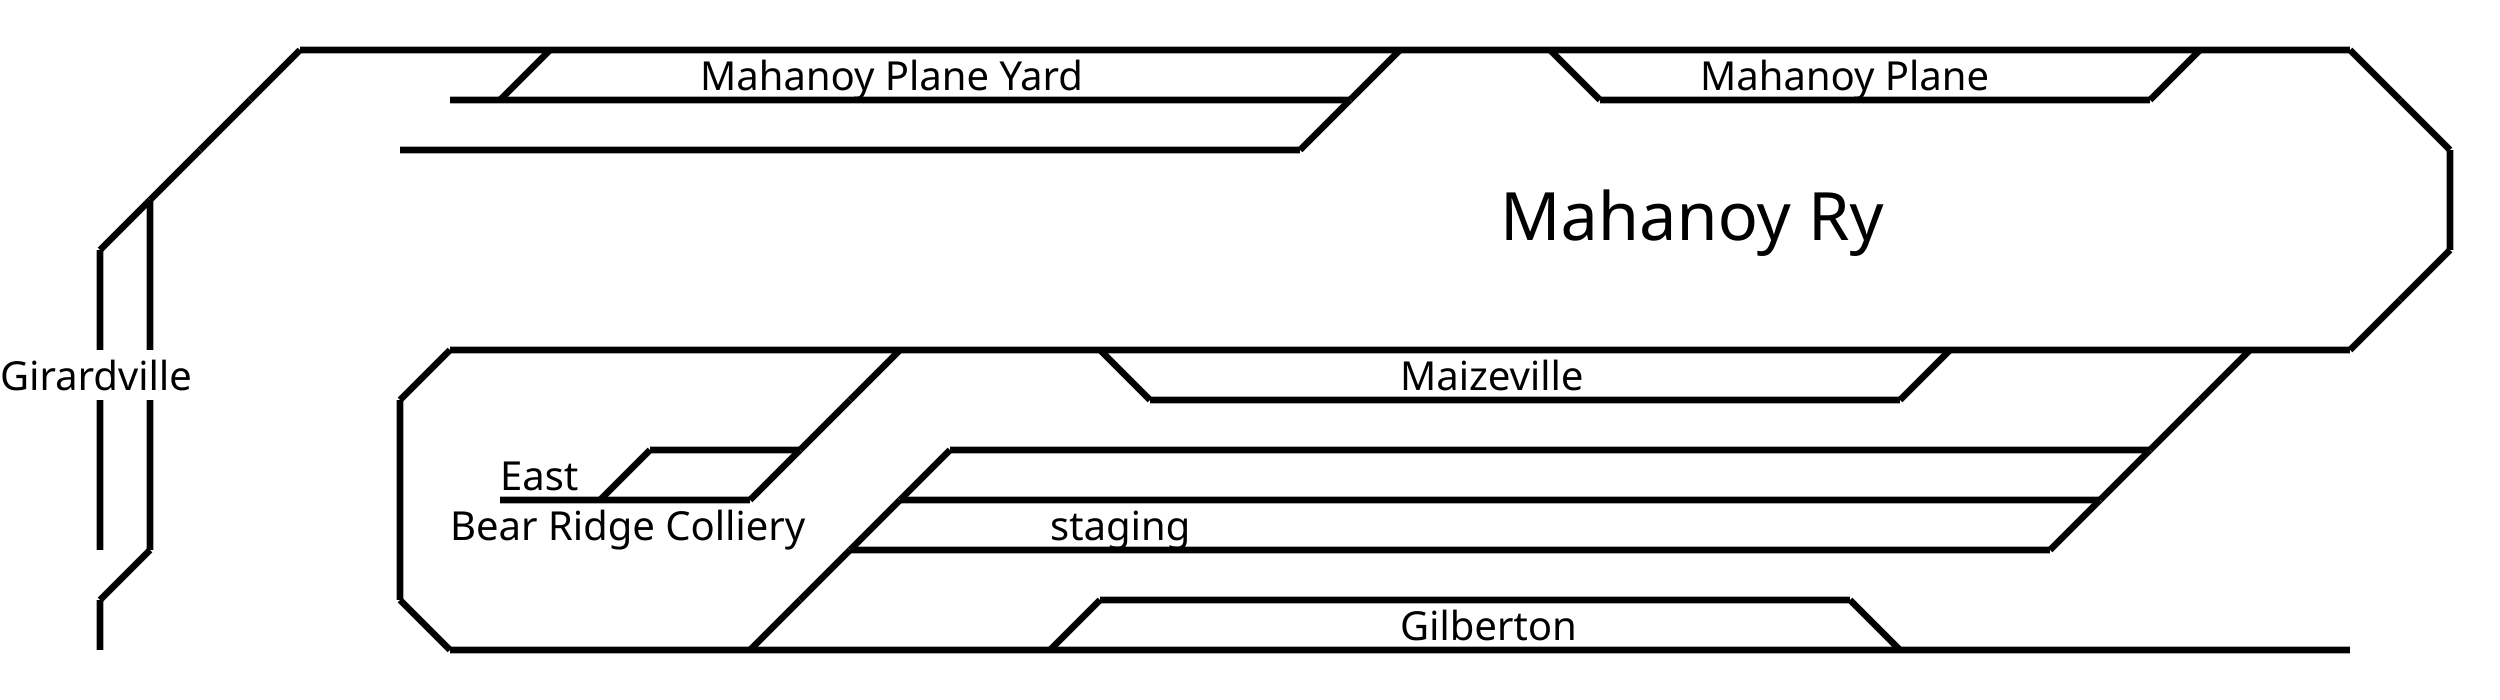
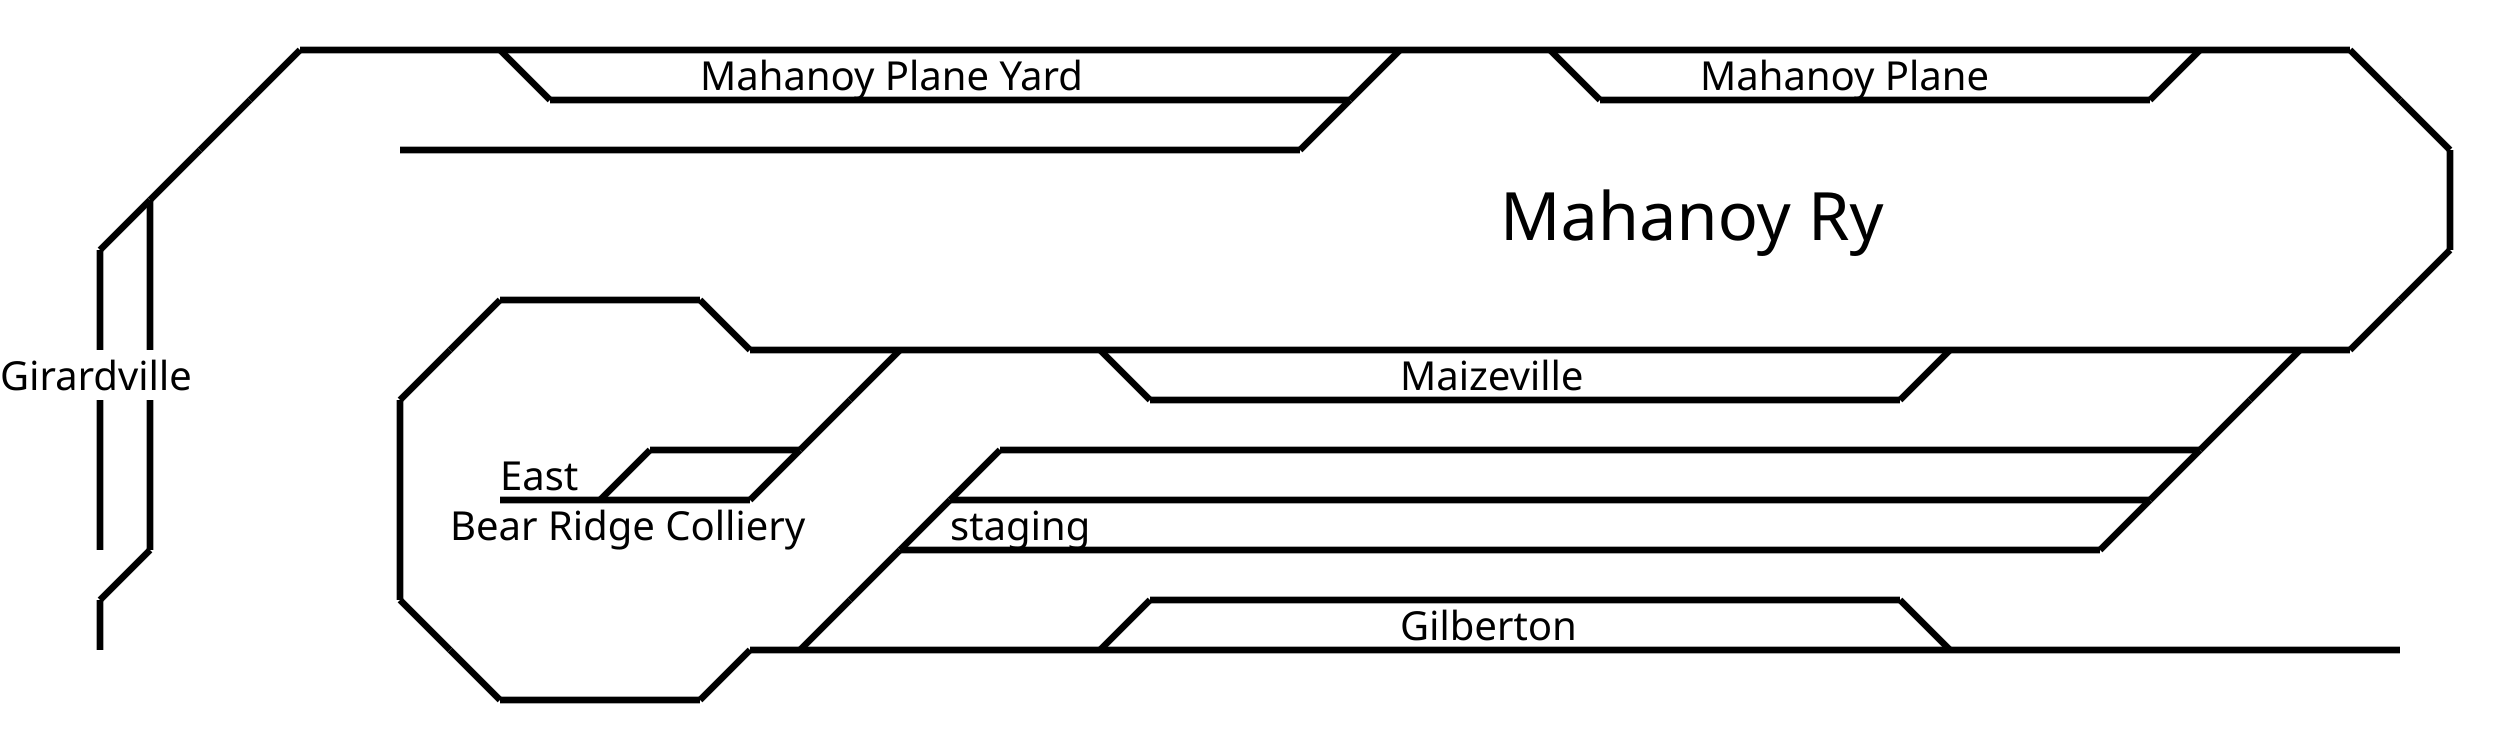
- <svg xmlns="http://www.w3.org/2000/svg" version="1.1" baseProfile="full" width="750" height="210">
+ <svg xmlns="http://www.w3.org/2000/svg" version="1.1" baseProfile="full" width="750" height="225">
  <text x="0" y="117" font-family="Verdana" font-size="12">Girardville</text>
  <text x="510" y="27" font-family="Verdana" font-size="12">Mahanoy Plane</text>
  <text x="210" y="27" font-family="Verdana" font-size="12">Mahanoy Plane Yard</text>
  <text x="450" y="72" font-family="Verdana" font-size="20">Mahanoy Ry</text>
  <text x="420" y="117" font-family="Verdana" font-size="12">Maizeville</text>
  <text x="150" y="147" font-family="Verdana" font-size="12">East</text>
  <text x="135" y="162" font-family="Verdana" font-size="12">Bear Ridge Colliery</text>
-   <text x="315" y="162" font-family="Verdana" font-size="12">staging</text>
+   <text x="285" y="162" font-family="Verdana" font-size="12">staging</text>
  <text x="420" y="192" font-family="Verdana" font-size="12">Gilberton</text>
  <line x1="90" y1="15" x2="105" y2="15" style="stroke:black;stroke-width:2" />
  <line x1="105" y1="15" x2="120" y2="15" style="stroke:black;stroke-width:2" />
  <line x1="120" y1="15" x2="135" y2="15" style="stroke:black;stroke-width:2" />
  <line x1="135" y1="15" x2="150" y2="15" style="stroke:black;stroke-width:2" />
  <line x1="150" y1="15" x2="165" y2="15" style="stroke:black;stroke-width:2" />
  <line x1="165" y1="15" x2="180" y2="15" style="stroke:black;stroke-width:2" />
  <line x1="180" y1="15" x2="195" y2="15" style="stroke:black;stroke-width:2" />
  <line x1="195" y1="15" x2="210" y2="15" style="stroke:black;stroke-width:2" />
  <line x1="210" y1="15" x2="225" y2="15" style="stroke:black;stroke-width:2" />
  <line x1="225" y1="15" x2="240" y2="15" style="stroke:black;stroke-width:2" />
  <line x1="240" y1="15" x2="255" y2="15" style="stroke:black;stroke-width:2" />
  <line x1="255" y1="15" x2="270" y2="15" style="stroke:black;stroke-width:2" />
  <line x1="270" y1="15" x2="285" y2="15" style="stroke:black;stroke-width:2" />
  <line x1="285" y1="15" x2="300" y2="15" style="stroke:black;stroke-width:2" />
  <line x1="300" y1="15" x2="315" y2="15" style="stroke:black;stroke-width:2" />
  <line x1="315" y1="15" x2="330" y2="15" style="stroke:black;stroke-width:2" />
  <line x1="330" y1="15" x2="345" y2="15" style="stroke:black;stroke-width:2" />
  <line x1="345" y1="15" x2="360" y2="15" style="stroke:black;stroke-width:2" />
  <line x1="360" y1="15" x2="375" y2="15" style="stroke:black;stroke-width:2" />
  <line x1="375" y1="15" x2="390" y2="15" style="stroke:black;stroke-width:2" />
  <line x1="390" y1="15" x2="405" y2="15" style="stroke:black;stroke-width:2" />
  <line x1="405" y1="15" x2="420" y2="15" style="stroke:black;stroke-width:2" />
  <line x1="420" y1="15" x2="435" y2="15" style="stroke:black;stroke-width:2" />
  <line x1="435" y1="15" x2="450" y2="15" style="stroke:black;stroke-width:2" />
  <line x1="450" y1="15" x2="465" y2="15" style="stroke:black;stroke-width:2" />
  <line x1="465" y1="15" x2="480" y2="15" style="stroke:black;stroke-width:2" />
  <line x1="480" y1="15" x2="495" y2="15" style="stroke:black;stroke-width:2" />
  <line x1="495" y1="15" x2="510" y2="15" style="stroke:black;stroke-width:2" />
  <line x1="510" y1="15" x2="525" y2="15" style="stroke:black;stroke-width:2" />
  <line x1="525" y1="15" x2="540" y2="15" style="stroke:black;stroke-width:2" />
  <line x1="540" y1="15" x2="555" y2="15" style="stroke:black;stroke-width:2" />
  <line x1="555" y1="15" x2="570" y2="15" style="stroke:black;stroke-width:2" />
  <line x1="570" y1="15" x2="585" y2="15" style="stroke:black;stroke-width:2" />
  <line x1="585" y1="15" x2="600" y2="15" style="stroke:black;stroke-width:2" />
  <line x1="600" y1="15" x2="615" y2="15" style="stroke:black;stroke-width:2" />
  <line x1="615" y1="15" x2="630" y2="15" style="stroke:black;stroke-width:2" />
  <line x1="630" y1="15" x2="645" y2="15" style="stroke:black;stroke-width:2" />
  <line x1="645" y1="15" x2="660" y2="15" style="stroke:black;stroke-width:2" />
  <line x1="660" y1="15" x2="675" y2="15" style="stroke:black;stroke-width:2" />
  <line x1="675" y1="15" x2="690" y2="15" style="stroke:black;stroke-width:2" />
  <line x1="690" y1="15" x2="705" y2="15" style="stroke:black;stroke-width:2" />
  <line x1="75" y1="30" x2="90" y2="15" style="stroke:black;stroke-width:2" />
-   <line x1="135" y1="30" x2="150" y2="30" style="stroke:black;stroke-width:2" />
-   <line x1="150" y1="30" x2="165" y2="15" style="stroke:black;stroke-width:2" />
+   <line x1="150" y1="15" x2="165" y2="30" style="stroke:black;stroke-width:2" />
  <line x1="165" y1="30" x2="180" y2="30" style="stroke:black;stroke-width:2" />
-   <line x1="150" y1="30" x2="165" y2="30" style="stroke:black;stroke-width:2" />
  <line x1="180" y1="30" x2="195" y2="30" style="stroke:black;stroke-width:2" />
  <line x1="195" y1="30" x2="210" y2="30" style="stroke:black;stroke-width:2" />
  <line x1="210" y1="30" x2="225" y2="30" style="stroke:black;stroke-width:2" />
  <line x1="225" y1="30" x2="240" y2="30" style="stroke:black;stroke-width:2" />
  <line x1="240" y1="30" x2="255" y2="30" style="stroke:black;stroke-width:2" />
  <line x1="255" y1="30" x2="270" y2="30" style="stroke:black;stroke-width:2" />
  <line x1="270" y1="30" x2="285" y2="30" style="stroke:black;stroke-width:2" />
  <line x1="285" y1="30" x2="300" y2="30" style="stroke:black;stroke-width:2" />
  <line x1="300" y1="30" x2="315" y2="30" style="stroke:black;stroke-width:2" />
  <line x1="315" y1="30" x2="330" y2="30" style="stroke:black;stroke-width:2" />
  <line x1="330" y1="30" x2="345" y2="30" style="stroke:black;stroke-width:2" />
  <line x1="345" y1="30" x2="360" y2="30" style="stroke:black;stroke-width:2" />
  <line x1="360" y1="30" x2="375" y2="30" style="stroke:black;stroke-width:2" />
  <line x1="375" y1="30" x2="390" y2="30" style="stroke:black;stroke-width:2" />
  <line x1="390" y1="30" x2="405" y2="30" style="stroke:black;stroke-width:2" />
  <line x1="405" y1="30" x2="420" y2="15" style="stroke:black;stroke-width:2" />
  <line x1="465" y1="15" x2="480" y2="30" style="stroke:black;stroke-width:2" />
  <line x1="480" y1="30" x2="495" y2="30" style="stroke:black;stroke-width:2" />
  <line x1="495" y1="30" x2="510" y2="30" style="stroke:black;stroke-width:2" />
  <line x1="510" y1="30" x2="525" y2="30" style="stroke:black;stroke-width:2" />
  <line x1="525" y1="30" x2="540" y2="30" style="stroke:black;stroke-width:2" />
  <line x1="540" y1="30" x2="555" y2="30" style="stroke:black;stroke-width:2" />
  <line x1="555" y1="30" x2="570" y2="30" style="stroke:black;stroke-width:2" />
  <line x1="570" y1="30" x2="585" y2="30" style="stroke:black;stroke-width:2" />
  <line x1="585" y1="30" x2="600" y2="30" style="stroke:black;stroke-width:2" />
  <line x1="600" y1="30" x2="615" y2="30" style="stroke:black;stroke-width:2" />
  <line x1="615" y1="30" x2="630" y2="30" style="stroke:black;stroke-width:2" />
  <line x1="630" y1="30" x2="645" y2="30" style="stroke:black;stroke-width:2" />
  <line x1="645" y1="30" x2="660" y2="15" style="stroke:black;stroke-width:2" />
  <line x1="705" y1="15" x2="720" y2="30" style="stroke:black;stroke-width:2" />
  <line x1="60" y1="45" x2="75" y2="30" style="stroke:black;stroke-width:2" />
  <line x1="120" y1="45" x2="135" y2="45" style="stroke:black;stroke-width:2" />
  <line x1="135" y1="45" x2="150" y2="45" style="stroke:black;stroke-width:2" />
  <line x1="150" y1="45" x2="165" y2="45" style="stroke:black;stroke-width:2" />
  <line x1="165" y1="45" x2="180" y2="45" style="stroke:black;stroke-width:2" />
  <line x1="180" y1="45" x2="195" y2="45" style="stroke:black;stroke-width:2" />
  <line x1="195" y1="45" x2="210" y2="45" style="stroke:black;stroke-width:2" />
  <line x1="210" y1="45" x2="225" y2="45" style="stroke:black;stroke-width:2" />
  <line x1="225" y1="45" x2="240" y2="45" style="stroke:black;stroke-width:2" />
  <line x1="240" y1="45" x2="255" y2="45" style="stroke:black;stroke-width:2" />
  <line x1="255" y1="45" x2="270" y2="45" style="stroke:black;stroke-width:2" />
  <line x1="270" y1="45" x2="285" y2="45" style="stroke:black;stroke-width:2" />
  <line x1="285" y1="45" x2="300" y2="45" style="stroke:black;stroke-width:2" />
  <line x1="300" y1="45" x2="315" y2="45" style="stroke:black;stroke-width:2" />
  <line x1="315" y1="45" x2="330" y2="45" style="stroke:black;stroke-width:2" />
  <line x1="330" y1="45" x2="345" y2="45" style="stroke:black;stroke-width:2" />
  <line x1="345" y1="45" x2="360" y2="45" style="stroke:black;stroke-width:2" />
  <line x1="360" y1="45" x2="375" y2="45" style="stroke:black;stroke-width:2" />
  <line x1="375" y1="45" x2="390" y2="45" style="stroke:black;stroke-width:2" />
  <line x1="390" y1="45" x2="405" y2="30" style="stroke:black;stroke-width:2" />
  <line x1="720" y1="30" x2="735" y2="45" style="stroke:black;stroke-width:2" />
  <line x1="45" y1="60" x2="60" y2="45" style="stroke:black;stroke-width:2" />
  <line x1="735" y1="60" x2="735" y2="45" style="stroke:black;stroke-width:2" />
  <line x1="30" y1="75" x2="45" y2="60" style="stroke:black;stroke-width:2" />
  <line x1="45" y1="75" x2="45" y2="60" style="stroke:black;stroke-width:2" />
  <line x1="735" y1="75" x2="735" y2="60" style="stroke:black;stroke-width:2" />
  <line x1="30" y1="90" x2="30" y2="75" style="stroke:black;stroke-width:2" />
  <line x1="45" y1="90" x2="45" y2="75" style="stroke:black;stroke-width:2" />
+   <line x1="150" y1="90" x2="165" y2="90" style="stroke:black;stroke-width:2" />
+   <line x1="165" y1="90" x2="180" y2="90" style="stroke:black;stroke-width:2" />
+   <line x1="180" y1="90" x2="195" y2="90" style="stroke:black;stroke-width:2" />
+   <line x1="195" y1="90" x2="210" y2="90" style="stroke:black;stroke-width:2" />
  <line x1="720" y1="90" x2="735" y2="75" style="stroke:black;stroke-width:2" />
  <line x1="30" y1="105" x2="30" y2="90" style="stroke:black;stroke-width:2" />
  <line x1="45" y1="105" x2="45" y2="90" style="stroke:black;stroke-width:2" />
-   <line x1="135" y1="105" x2="150" y2="105" style="stroke:black;stroke-width:2" />
-   <line x1="150" y1="105" x2="165" y2="105" style="stroke:black;stroke-width:2" />
-   <line x1="165" y1="105" x2="180" y2="105" style="stroke:black;stroke-width:2" />
-   <line x1="180" y1="105" x2="195" y2="105" style="stroke:black;stroke-width:2" />
-   <line x1="195" y1="105" x2="210" y2="105" style="stroke:black;stroke-width:2" />
-   <line x1="210" y1="105" x2="225" y2="105" style="stroke:black;stroke-width:2" />
+   <line x1="135" y1="105" x2="150" y2="90" style="stroke:black;stroke-width:2" />
+   <line x1="210" y1="90" x2="225" y2="105" style="stroke:black;stroke-width:2" />
  <line x1="225" y1="105" x2="240" y2="105" style="stroke:black;stroke-width:2" />
  <line x1="240" y1="105" x2="255" y2="105" style="stroke:black;stroke-width:2" />
  <line x1="255" y1="105" x2="270" y2="105" style="stroke:black;stroke-width:2" />
  <line x1="270" y1="105" x2="285" y2="105" style="stroke:black;stroke-width:2" />
  <line x1="285" y1="105" x2="300" y2="105" style="stroke:black;stroke-width:2" />
  <line x1="300" y1="105" x2="315" y2="105" style="stroke:black;stroke-width:2" />
  <line x1="315" y1="105" x2="330" y2="105" style="stroke:black;stroke-width:2" />
  <line x1="330" y1="105" x2="345" y2="105" style="stroke:black;stroke-width:2" />
  <line x1="345" y1="105" x2="360" y2="105" style="stroke:black;stroke-width:2" />
  <line x1="360" y1="105" x2="375" y2="105" style="stroke:black;stroke-width:2" />
  <line x1="375" y1="105" x2="390" y2="105" style="stroke:black;stroke-width:2" />
  <line x1="390" y1="105" x2="405" y2="105" style="stroke:black;stroke-width:2" />
  <line x1="405" y1="105" x2="420" y2="105" style="stroke:black;stroke-width:2" />
  <line x1="420" y1="105" x2="435" y2="105" style="stroke:black;stroke-width:2" />
  <line x1="435" y1="105" x2="450" y2="105" style="stroke:black;stroke-width:2" />
  <line x1="450" y1="105" x2="465" y2="105" style="stroke:black;stroke-width:2" />
  <line x1="465" y1="105" x2="480" y2="105" style="stroke:black;stroke-width:2" />
  <line x1="480" y1="105" x2="495" y2="105" style="stroke:black;stroke-width:2" />
  <line x1="495" y1="105" x2="510" y2="105" style="stroke:black;stroke-width:2" />
  <line x1="510" y1="105" x2="525" y2="105" style="stroke:black;stroke-width:2" />
  <line x1="525" y1="105" x2="540" y2="105" style="stroke:black;stroke-width:2" />
  <line x1="540" y1="105" x2="555" y2="105" style="stroke:black;stroke-width:2" />
  <line x1="555" y1="105" x2="570" y2="105" style="stroke:black;stroke-width:2" />
  <line x1="570" y1="105" x2="585" y2="105" style="stroke:black;stroke-width:2" />
  <line x1="585" y1="105" x2="600" y2="105" style="stroke:black;stroke-width:2" />
  <line x1="600" y1="105" x2="615" y2="105" style="stroke:black;stroke-width:2" />
  <line x1="615" y1="105" x2="630" y2="105" style="stroke:black;stroke-width:2" />
  <line x1="630" y1="105" x2="645" y2="105" style="stroke:black;stroke-width:2" />
  <line x1="645" y1="105" x2="660" y2="105" style="stroke:black;stroke-width:2" />
  <line x1="660" y1="105" x2="675" y2="105" style="stroke:black;stroke-width:2" />
  <line x1="675" y1="105" x2="690" y2="105" style="stroke:black;stroke-width:2" />
  <line x1="690" y1="105" x2="705" y2="105" style="stroke:black;stroke-width:2" />
  <line x1="705" y1="105" x2="720" y2="90" style="stroke:black;stroke-width:2" />
  <line x1="120" y1="120" x2="135" y2="105" style="stroke:black;stroke-width:2" />
  <line x1="255" y1="120" x2="270" y2="105" style="stroke:black;stroke-width:2" />
  <line x1="330" y1="105" x2="345" y2="120" style="stroke:black;stroke-width:2" />
  <line x1="345" y1="120" x2="360" y2="120" style="stroke:black;stroke-width:2" />
  <line x1="360" y1="120" x2="375" y2="120" style="stroke:black;stroke-width:2" />
  <line x1="375" y1="120" x2="390" y2="120" style="stroke:black;stroke-width:2" />
  <line x1="390" y1="120" x2="405" y2="120" style="stroke:black;stroke-width:2" />
  <line x1="405" y1="120" x2="420" y2="120" style="stroke:black;stroke-width:2" />
  <line x1="420" y1="120" x2="435" y2="120" style="stroke:black;stroke-width:2" />
  <line x1="435" y1="120" x2="450" y2="120" style="stroke:black;stroke-width:2" />
  <line x1="450" y1="120" x2="465" y2="120" style="stroke:black;stroke-width:2" />
  <line x1="465" y1="120" x2="480" y2="120" style="stroke:black;stroke-width:2" />
  <line x1="480" y1="120" x2="495" y2="120" style="stroke:black;stroke-width:2" />
  <line x1="495" y1="120" x2="510" y2="120" style="stroke:black;stroke-width:2" />
  <line x1="510" y1="120" x2="525" y2="120" style="stroke:black;stroke-width:2" />
  <line x1="525" y1="120" x2="540" y2="120" style="stroke:black;stroke-width:2" />
  <line x1="540" y1="120" x2="555" y2="120" style="stroke:black;stroke-width:2" />
  <line x1="555" y1="120" x2="570" y2="120" style="stroke:black;stroke-width:2" />
  <line x1="570" y1="120" x2="585" y2="105" style="stroke:black;stroke-width:2" />
-   <line x1="660" y1="120" x2="675" y2="105" style="stroke:black;stroke-width:2" />
+   <line x1="675" y1="120" x2="690" y2="105" style="stroke:black;stroke-width:2" />
  <line x1="30" y1="135" x2="30" y2="120" style="stroke:black;stroke-width:2" />
  <line x1="45" y1="135" x2="45" y2="120" style="stroke:black;stroke-width:2" />
  <line x1="120" y1="135" x2="120" y2="120" style="stroke:black;stroke-width:2" />
  <line x1="195" y1="135" x2="210" y2="135" style="stroke:black;stroke-width:2" />
  <line x1="210" y1="135" x2="225" y2="135" style="stroke:black;stroke-width:2" />
  <line x1="225" y1="135" x2="240" y2="135" style="stroke:black;stroke-width:2" />
  <line x1="240" y1="135" x2="255" y2="120" style="stroke:black;stroke-width:2" />
-   <line x1="285" y1="135" x2="300" y2="135" style="stroke:black;stroke-width:2" />
  <line x1="300" y1="135" x2="315" y2="135" style="stroke:black;stroke-width:2" />
  <line x1="315" y1="135" x2="330" y2="135" style="stroke:black;stroke-width:2" />
  <line x1="330" y1="135" x2="345" y2="135" style="stroke:black;stroke-width:2" />
  <line x1="345" y1="135" x2="360" y2="135" style="stroke:black;stroke-width:2" />
  <line x1="360" y1="135" x2="375" y2="135" style="stroke:black;stroke-width:2" />
  <line x1="375" y1="135" x2="390" y2="135" style="stroke:black;stroke-width:2" />
  <line x1="390" y1="135" x2="405" y2="135" style="stroke:black;stroke-width:2" />
  <line x1="405" y1="135" x2="420" y2="135" style="stroke:black;stroke-width:2" />
  <line x1="420" y1="135" x2="435" y2="135" style="stroke:black;stroke-width:2" />
  <line x1="435" y1="135" x2="450" y2="135" style="stroke:black;stroke-width:2" />
  <line x1="450" y1="135" x2="465" y2="135" style="stroke:black;stroke-width:2" />
  <line x1="465" y1="135" x2="480" y2="135" style="stroke:black;stroke-width:2" />
  <line x1="480" y1="135" x2="495" y2="135" style="stroke:black;stroke-width:2" />
  <line x1="495" y1="135" x2="510" y2="135" style="stroke:black;stroke-width:2" />
  <line x1="510" y1="135" x2="525" y2="135" style="stroke:black;stroke-width:2" />
  <line x1="525" y1="135" x2="540" y2="135" style="stroke:black;stroke-width:2" />
  <line x1="540" y1="135" x2="555" y2="135" style="stroke:black;stroke-width:2" />
  <line x1="555" y1="135" x2="570" y2="135" style="stroke:black;stroke-width:2" />
  <line x1="570" y1="135" x2="585" y2="135" style="stroke:black;stroke-width:2" />
  <line x1="585" y1="135" x2="600" y2="135" style="stroke:black;stroke-width:2" />
  <line x1="600" y1="135" x2="615" y2="135" style="stroke:black;stroke-width:2" />
  <line x1="615" y1="135" x2="630" y2="135" style="stroke:black;stroke-width:2" />
  <line x1="630" y1="135" x2="645" y2="135" style="stroke:black;stroke-width:2" />
-   <line x1="645" y1="135" x2="660" y2="120" style="stroke:black;stroke-width:2" />
+   <line x1="645" y1="135" x2="660" y2="135" style="stroke:black;stroke-width:2" />
+   <line x1="660" y1="135" x2="675" y2="120" style="stroke:black;stroke-width:2" />
  <line x1="30" y1="150" x2="30" y2="135" style="stroke:black;stroke-width:2" />
  <line x1="45" y1="150" x2="45" y2="135" style="stroke:black;stroke-width:2" />
  <line x1="120" y1="150" x2="120" y2="135" style="stroke:black;stroke-width:2" />
  <line x1="150" y1="150" x2="165" y2="150" style="stroke:black;stroke-width:2" />
  <line x1="165" y1="150" x2="180" y2="150" style="stroke:black;stroke-width:2" />
  <line x1="180" y1="150" x2="195" y2="135" style="stroke:black;stroke-width:2" />
  <line x1="195" y1="150" x2="210" y2="150" style="stroke:black;stroke-width:2" />
  <line x1="180" y1="150" x2="195" y2="150" style="stroke:black;stroke-width:2" />
  <line x1="210" y1="150" x2="225" y2="150" style="stroke:black;stroke-width:2" />
  <line x1="225" y1="150" x2="240" y2="135" style="stroke:black;stroke-width:2" />
-   <line x1="270" y1="150" x2="285" y2="135" style="stroke:black;stroke-width:2" />
+   <line x1="285" y1="150" x2="300" y2="135" style="stroke:black;stroke-width:2" />
+   <line x1="300" y1="150" x2="315" y2="150" style="stroke:black;stroke-width:2" />
  <line x1="285" y1="150" x2="300" y2="150" style="stroke:black;stroke-width:2" />
-   <line x1="270" y1="150" x2="285" y2="150" style="stroke:black;stroke-width:2" />
-   <line x1="300" y1="150" x2="315" y2="150" style="stroke:black;stroke-width:2" />
  <line x1="315" y1="150" x2="330" y2="150" style="stroke:black;stroke-width:2" />
  <line x1="330" y1="150" x2="345" y2="150" style="stroke:black;stroke-width:2" />
  <line x1="345" y1="150" x2="360" y2="150" style="stroke:black;stroke-width:2" />
  <line x1="360" y1="150" x2="375" y2="150" style="stroke:black;stroke-width:2" />
  <line x1="375" y1="150" x2="390" y2="150" style="stroke:black;stroke-width:2" />
  <line x1="390" y1="150" x2="405" y2="150" style="stroke:black;stroke-width:2" />
  <line x1="405" y1="150" x2="420" y2="150" style="stroke:black;stroke-width:2" />
  <line x1="420" y1="150" x2="435" y2="150" style="stroke:black;stroke-width:2" />
  <line x1="435" y1="150" x2="450" y2="150" style="stroke:black;stroke-width:2" />
  <line x1="450" y1="150" x2="465" y2="150" style="stroke:black;stroke-width:2" />
  <line x1="465" y1="150" x2="480" y2="150" style="stroke:black;stroke-width:2" />
  <line x1="480" y1="150" x2="495" y2="150" style="stroke:black;stroke-width:2" />
  <line x1="495" y1="150" x2="510" y2="150" style="stroke:black;stroke-width:2" />
  <line x1="510" y1="150" x2="525" y2="150" style="stroke:black;stroke-width:2" />
  <line x1="525" y1="150" x2="540" y2="150" style="stroke:black;stroke-width:2" />
  <line x1="540" y1="150" x2="555" y2="150" style="stroke:black;stroke-width:2" />
  <line x1="555" y1="150" x2="570" y2="150" style="stroke:black;stroke-width:2" />
  <line x1="570" y1="150" x2="585" y2="150" style="stroke:black;stroke-width:2" />
  <line x1="585" y1="150" x2="600" y2="150" style="stroke:black;stroke-width:2" />
  <line x1="600" y1="150" x2="615" y2="150" style="stroke:black;stroke-width:2" />
  <line x1="615" y1="150" x2="630" y2="150" style="stroke:black;stroke-width:2" />
-   <line x1="630" y1="150" x2="645" y2="135" style="stroke:black;stroke-width:2" />
+   <line x1="630" y1="150" x2="645" y2="150" style="stroke:black;stroke-width:2" />
+   <line x1="645" y1="150" x2="660" y2="135" style="stroke:black;stroke-width:2" />
  <line x1="30" y1="165" x2="30" y2="150" style="stroke:black;stroke-width:2" />
  <line x1="45" y1="165" x2="45" y2="150" style="stroke:black;stroke-width:2" />
  <line x1="120" y1="165" x2="120" y2="150" style="stroke:black;stroke-width:2" />
-   <line x1="255" y1="165" x2="270" y2="150" style="stroke:black;stroke-width:2" />
+   <line x1="270" y1="165" x2="285" y2="150" style="stroke:black;stroke-width:2" />
+   <line x1="285" y1="165" x2="300" y2="165" style="stroke:black;stroke-width:2" />
  <line x1="270" y1="165" x2="285" y2="165" style="stroke:black;stroke-width:2" />
-   <line x1="255" y1="165" x2="270" y2="165" style="stroke:black;stroke-width:2" />
-   <line x1="285" y1="165" x2="300" y2="165" style="stroke:black;stroke-width:2" />
  <line x1="300" y1="165" x2="315" y2="165" style="stroke:black;stroke-width:2" />
  <line x1="315" y1="165" x2="330" y2="165" style="stroke:black;stroke-width:2" />
  <line x1="330" y1="165" x2="345" y2="165" style="stroke:black;stroke-width:2" />
  <line x1="345" y1="165" x2="360" y2="165" style="stroke:black;stroke-width:2" />
  <line x1="360" y1="165" x2="375" y2="165" style="stroke:black;stroke-width:2" />
  <line x1="375" y1="165" x2="390" y2="165" style="stroke:black;stroke-width:2" />
  <line x1="390" y1="165" x2="405" y2="165" style="stroke:black;stroke-width:2" />
  <line x1="405" y1="165" x2="420" y2="165" style="stroke:black;stroke-width:2" />
  <line x1="420" y1="165" x2="435" y2="165" style="stroke:black;stroke-width:2" />
  <line x1="435" y1="165" x2="450" y2="165" style="stroke:black;stroke-width:2" />
  <line x1="450" y1="165" x2="465" y2="165" style="stroke:black;stroke-width:2" />
  <line x1="465" y1="165" x2="480" y2="165" style="stroke:black;stroke-width:2" />
  <line x1="480" y1="165" x2="495" y2="165" style="stroke:black;stroke-width:2" />
  <line x1="495" y1="165" x2="510" y2="165" style="stroke:black;stroke-width:2" />
  <line x1="510" y1="165" x2="525" y2="165" style="stroke:black;stroke-width:2" />
  <line x1="525" y1="165" x2="540" y2="165" style="stroke:black;stroke-width:2" />
  <line x1="540" y1="165" x2="555" y2="165" style="stroke:black;stroke-width:2" />
  <line x1="555" y1="165" x2="570" y2="165" style="stroke:black;stroke-width:2" />
  <line x1="570" y1="165" x2="585" y2="165" style="stroke:black;stroke-width:2" />
  <line x1="585" y1="165" x2="600" y2="165" style="stroke:black;stroke-width:2" />
  <line x1="600" y1="165" x2="615" y2="165" style="stroke:black;stroke-width:2" />
-   <line x1="615" y1="165" x2="630" y2="150" style="stroke:black;stroke-width:2" />
+   <line x1="615" y1="165" x2="630" y2="165" style="stroke:black;stroke-width:2" />
+   <line x1="630" y1="165" x2="645" y2="150" style="stroke:black;stroke-width:2" />
  <line x1="30" y1="180" x2="45" y2="165" style="stroke:black;stroke-width:2" />
  <line x1="120" y1="180" x2="120" y2="165" style="stroke:black;stroke-width:2" />
-   <line x1="240" y1="180" x2="255" y2="165" style="stroke:black;stroke-width:2" />
-   <line x1="330" y1="180" x2="345" y2="180" style="stroke:black;stroke-width:2" />
+   <line x1="255" y1="180" x2="270" y2="165" style="stroke:black;stroke-width:2" />
  <line x1="345" y1="180" x2="360" y2="180" style="stroke:black;stroke-width:2" />
  <line x1="360" y1="180" x2="375" y2="180" style="stroke:black;stroke-width:2" />
  <line x1="375" y1="180" x2="390" y2="180" style="stroke:black;stroke-width:2" />
  <line x1="390" y1="180" x2="405" y2="180" style="stroke:black;stroke-width:2" />
  <line x1="405" y1="180" x2="420" y2="180" style="stroke:black;stroke-width:2" />
  <line x1="420" y1="180" x2="435" y2="180" style="stroke:black;stroke-width:2" />
  <line x1="435" y1="180" x2="450" y2="180" style="stroke:black;stroke-width:2" />
  <line x1="450" y1="180" x2="465" y2="180" style="stroke:black;stroke-width:2" />
  <line x1="465" y1="180" x2="480" y2="180" style="stroke:black;stroke-width:2" />
  <line x1="480" y1="180" x2="495" y2="180" style="stroke:black;stroke-width:2" />
  <line x1="495" y1="180" x2="510" y2="180" style="stroke:black;stroke-width:2" />
  <line x1="510" y1="180" x2="525" y2="180" style="stroke:black;stroke-width:2" />
  <line x1="525" y1="180" x2="540" y2="180" style="stroke:black;stroke-width:2" />
  <line x1="540" y1="180" x2="555" y2="180" style="stroke:black;stroke-width:2" />
+   <line x1="555" y1="180" x2="570" y2="180" style="stroke:black;stroke-width:2" />
  <line x1="30" y1="195" x2="30" y2="180" style="stroke:black;stroke-width:2" />
  <line x1="120" y1="180" x2="135" y2="195" style="stroke:black;stroke-width:2" />
-   <line x1="135" y1="195" x2="150" y2="195" style="stroke:black;stroke-width:2" />
-   <line x1="150" y1="195" x2="165" y2="195" style="stroke:black;stroke-width:2" />
-   <line x1="165" y1="195" x2="180" y2="195" style="stroke:black;stroke-width:2" />
-   <line x1="180" y1="195" x2="195" y2="195" style="stroke:black;stroke-width:2" />
-   <line x1="195" y1="195" x2="210" y2="195" style="stroke:black;stroke-width:2" />
-   <line x1="210" y1="195" x2="225" y2="195" style="stroke:black;stroke-width:2" />
-   <line x1="225" y1="195" x2="240" y2="180" style="stroke:black;stroke-width:2" />
+   <line x1="225" y1="195" x2="240" y2="195" style="stroke:black;stroke-width:2" />
+   <line x1="240" y1="195" x2="255" y2="180" style="stroke:black;stroke-width:2" />
+   <line x1="255" y1="195" x2="270" y2="195" style="stroke:black;stroke-width:2" />
  <line x1="240" y1="195" x2="255" y2="195" style="stroke:black;stroke-width:2" />
-   <line x1="225" y1="195" x2="240" y2="195" style="stroke:black;stroke-width:2" />
-   <line x1="255" y1="195" x2="270" y2="195" style="stroke:black;stroke-width:2" />
  <line x1="270" y1="195" x2="285" y2="195" style="stroke:black;stroke-width:2" />
  <line x1="285" y1="195" x2="300" y2="195" style="stroke:black;stroke-width:2" />
  <line x1="300" y1="195" x2="315" y2="195" style="stroke:black;stroke-width:2" />
-   <line x1="315" y1="195" x2="330" y2="180" style="stroke:black;stroke-width:2" />
+   <line x1="315" y1="195" x2="330" y2="195" style="stroke:black;stroke-width:2" />
+   <line x1="330" y1="195" x2="345" y2="180" style="stroke:black;stroke-width:2" />
+   <line x1="345" y1="195" x2="360" y2="195" style="stroke:black;stroke-width:2" />
  <line x1="330" y1="195" x2="345" y2="195" style="stroke:black;stroke-width:2" />
-   <line x1="315" y1="195" x2="330" y2="195" style="stroke:black;stroke-width:2" />
-   <line x1="345" y1="195" x2="360" y2="195" style="stroke:black;stroke-width:2" />
  <line x1="360" y1="195" x2="375" y2="195" style="stroke:black;stroke-width:2" />
  <line x1="375" y1="195" x2="390" y2="195" style="stroke:black;stroke-width:2" />
  <line x1="390" y1="195" x2="405" y2="195" style="stroke:black;stroke-width:2" />
  <line x1="405" y1="195" x2="420" y2="195" style="stroke:black;stroke-width:2" />
  <line x1="420" y1="195" x2="435" y2="195" style="stroke:black;stroke-width:2" />
  <line x1="435" y1="195" x2="450" y2="195" style="stroke:black;stroke-width:2" />
  <line x1="450" y1="195" x2="465" y2="195" style="stroke:black;stroke-width:2" />
  <line x1="465" y1="195" x2="480" y2="195" style="stroke:black;stroke-width:2" />
  <line x1="480" y1="195" x2="495" y2="195" style="stroke:black;stroke-width:2" />
  <line x1="495" y1="195" x2="510" y2="195" style="stroke:black;stroke-width:2" />
  <line x1="510" y1="195" x2="525" y2="195" style="stroke:black;stroke-width:2" />
  <line x1="525" y1="195" x2="540" y2="195" style="stroke:black;stroke-width:2" />
  <line x1="540" y1="195" x2="555" y2="195" style="stroke:black;stroke-width:2" />
-   <line x1="555" y1="180" x2="570" y2="195" style="stroke:black;stroke-width:2" />
  <line x1="555" y1="195" x2="570" y2="195" style="stroke:black;stroke-width:2" />
+   <line x1="570" y1="180" x2="585" y2="195" style="stroke:black;stroke-width:2" />
  <line x1="570" y1="195" x2="585" y2="195" style="stroke:black;stroke-width:2" />
  <line x1="585" y1="195" x2="600" y2="195" style="stroke:black;stroke-width:2" />
  <line x1="600" y1="195" x2="615" y2="195" style="stroke:black;stroke-width:2" />
  <line x1="615" y1="195" x2="630" y2="195" style="stroke:black;stroke-width:2" />
  <line x1="630" y1="195" x2="645" y2="195" style="stroke:black;stroke-width:2" />
  <line x1="645" y1="195" x2="660" y2="195" style="stroke:black;stroke-width:2" />
  <line x1="660" y1="195" x2="675" y2="195" style="stroke:black;stroke-width:2" />
  <line x1="675" y1="195" x2="690" y2="195" style="stroke:black;stroke-width:2" />
  <line x1="690" y1="195" x2="705" y2="195" style="stroke:black;stroke-width:2" />
+   <line x1="705" y1="195" x2="720" y2="195" style="stroke:black;stroke-width:2" />
+   <line x1="135" y1="195" x2="150" y2="210" style="stroke:black;stroke-width:2" />
+   <line x1="150" y1="210" x2="165" y2="210" style="stroke:black;stroke-width:2" />
+   <line x1="165" y1="210" x2="180" y2="210" style="stroke:black;stroke-width:2" />
+   <line x1="180" y1="210" x2="195" y2="210" style="stroke:black;stroke-width:2" />
+   <line x1="195" y1="210" x2="210" y2="210" style="stroke:black;stroke-width:2" />
+   <line x1="210" y1="210" x2="225" y2="195" style="stroke:black;stroke-width:2" />
</svg>
